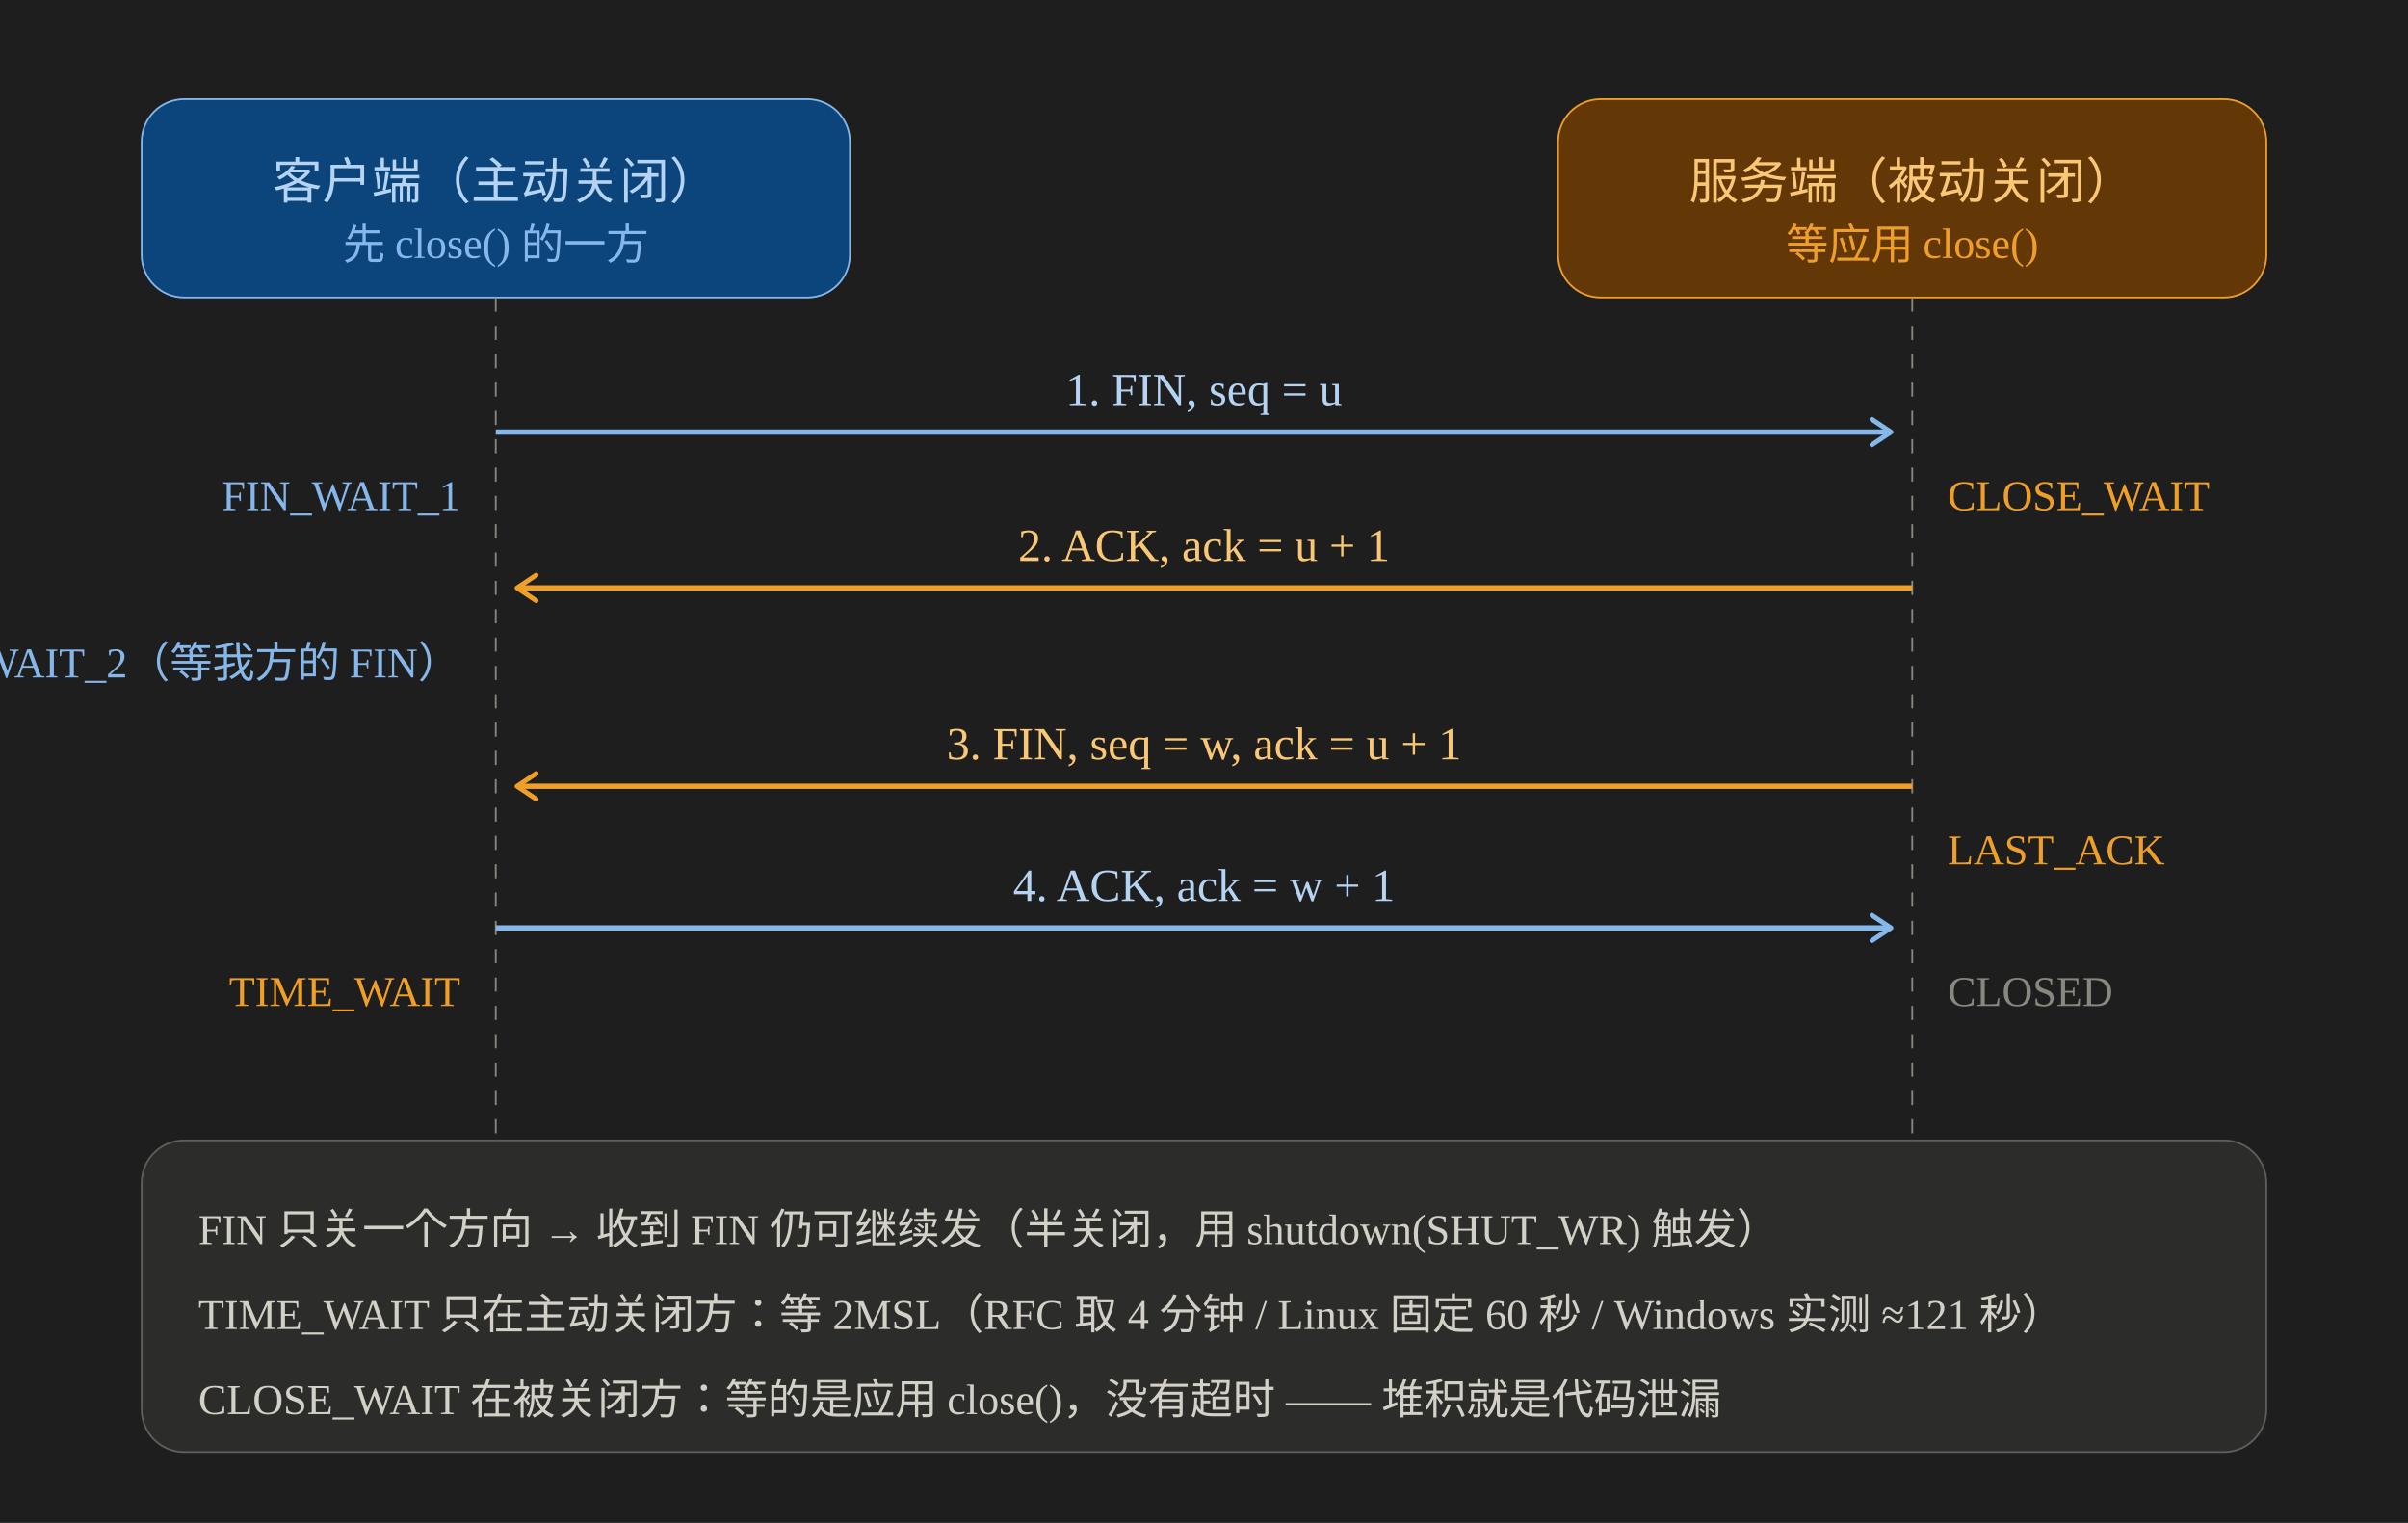
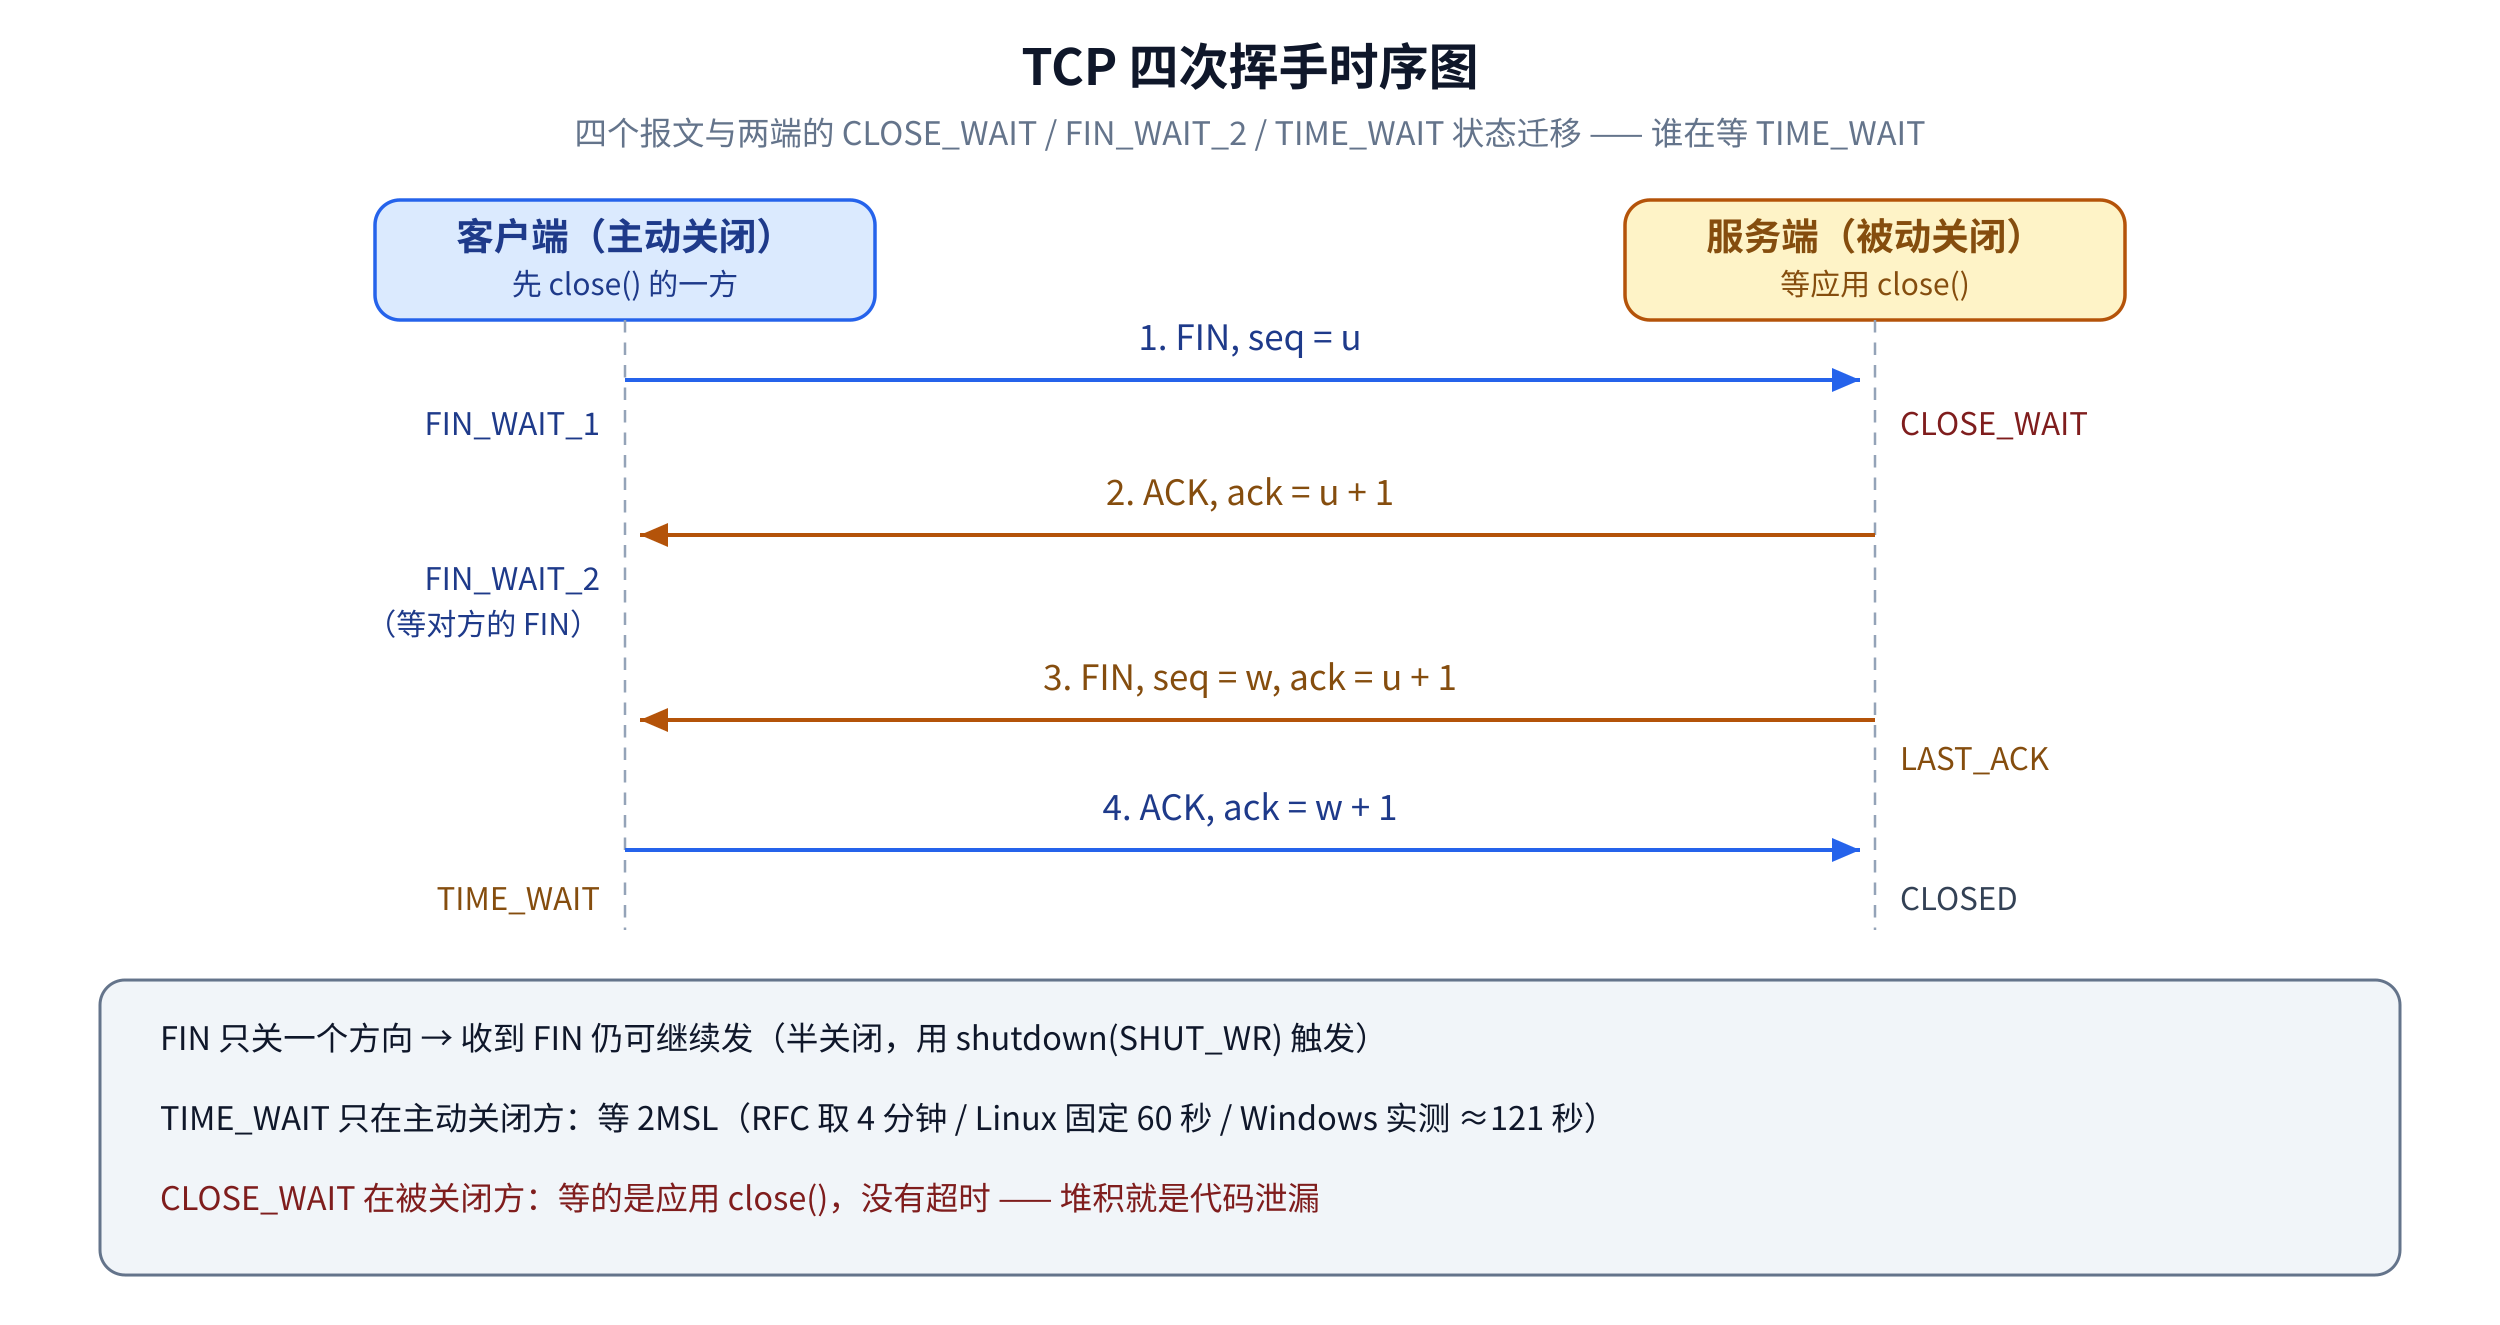
- <svg xmlns="http://www.w3.org/2000/svg" viewBox="0 0 680 430" width="680" height="430" role="img">
-   <rect x="0" y="0" width="680" height="430" fill="#1e1e1e" />
+ <svg xmlns="http://www.w3.org/2000/svg" viewBox="0 0 1000 530" width="1000" height="530" role="img" font-family="Microsoft YaHei, PingFang SC, Noto Sans CJK SC, sans-serif">
  <defs>
-     <marker id="arrow" viewBox="0 0 10 10" refX="8" refY="5" markerWidth="6" markerHeight="6" orient="auto-start-reverse">
-       <path d="M2 1L8 5L2 9" fill="none" stroke="context-stroke" stroke-width="1.5" stroke-linecap="round" stroke-linejoin="round" />
+     <marker id="m-b" markerWidth="9" markerHeight="9" refX="7" refY="3" orient="auto">
+       <path d="M0,0 L7,3 L0,6 Z" fill="#2563eb" />
+     </marker>
+     <marker id="m-a" markerWidth="9" markerHeight="9" refX="7" refY="3" orient="auto">
+       <path d="M0,0 L7,3 L0,6 Z" fill="#b45309" />
    </marker>
  </defs>
-   <rect x="40" y="28" width="200" height="56" rx="12" fill="#0C447C" stroke="#85B7EB" stroke-width="0.5" />
-   <text x="140" y="50" text-anchor="middle" dominant-baseline="central" font-size="14" font-weight="500" fill="#B5D4F4">客户端（主动关闭）</text>
-   <text x="140" y="68" text-anchor="middle" dominant-baseline="central" font-size="12" fill="#85B7EB">先 close() 的一方</text>
-   <rect x="440" y="28" width="200" height="56" rx="12" fill="#633806" stroke="#EF9F27" stroke-width="0.5" />
-   <text x="540" y="50" text-anchor="middle" dominant-baseline="central" font-size="14" font-weight="500" fill="#FAC775">服务端（被动关闭）</text>
-   <text x="540" y="68" text-anchor="middle" dominant-baseline="central" font-size="12" fill="#EF9F27">等应用 close()</text>
-   <line x1="140" y1="84" x2="140" y2="322" stroke="#888780" stroke-width="0.5" stroke-dasharray="4 4" />
-   <line x1="540" y1="84" x2="540" y2="322" stroke="#888780" stroke-width="0.5" stroke-dasharray="4 4" />
-   <line x1="140" y1="122" x2="534" y2="122" stroke="#85B7EB" stroke-width="1.5" marker-end="url(#arrow)" />
-   <text x="340" y="110" text-anchor="middle" dominant-baseline="central" font-size="13" fill="#B5D4F4">1. FIN, seq = u</text>
-   <text x="130" y="140" text-anchor="end" dominant-baseline="central" font-size="12" fill="#85B7EB">FIN_WAIT_1</text>
-   <text x="550" y="140" text-anchor="start" dominant-baseline="central" font-size="12" fill="#EF9F27">CLOSE_WAIT</text>
-   <line x1="540" y1="166" x2="146" y2="166" stroke="#EF9F27" stroke-width="1.5" marker-end="url(#arrow)" />
-   <text x="340" y="154" text-anchor="middle" dominant-baseline="central" font-size="13" fill="#FAC775">2. ACK, ack = u + 1</text>
-   <text x="130" y="184" text-anchor="end" dominant-baseline="central" font-size="12" fill="#85B7EB">FIN_WAIT_2（等我方的 FIN）</text>
-   <line x1="540" y1="222" x2="146" y2="222" stroke="#EF9F27" stroke-width="1.5" marker-end="url(#arrow)" />
-   <text x="340" y="210" text-anchor="middle" dominant-baseline="central" font-size="13" fill="#FAC775">3. FIN, seq = w, ack = u + 1</text>
-   <text x="550" y="240" text-anchor="start" dominant-baseline="central" font-size="12" fill="#EF9F27">LAST_ACK</text>
-   <line x1="140" y1="262" x2="534" y2="262" stroke="#85B7EB" stroke-width="1.5" marker-end="url(#arrow)" />
-   <text x="340" y="250" text-anchor="middle" dominant-baseline="central" font-size="13" fill="#B5D4F4">4. ACK, ack = w + 1</text>
-   <text x="130" y="280" text-anchor="end" dominant-baseline="central" font-size="12" fill="#EF9F27">TIME_WAIT</text>
-   <text x="550" y="280" text-anchor="start" dominant-baseline="central" font-size="12" fill="#888780">CLOSED</text>
-   <rect x="40" y="322" width="600" height="88" rx="12" fill="#2C2C2A" stroke="#5F5E5A" stroke-width="0.5" />
-   <text x="56" y="344" dominant-baseline="central" font-size="12" fill="#D3D1C7">FIN 只关一个方向 → 收到 FIN 仍可继续发（半关闭，用 shutdown(SHUT_WR) 触发）</text>
-   <text x="56" y="368" dominant-baseline="central" font-size="12" fill="#D3D1C7">TIME_WAIT 只在主动关闭方：等 2MSL（RFC 取 4 分钟 / Linux 固定 60 秒 / Windows 实测 ≈121 秒）</text>
-   <text x="56" y="392" dominant-baseline="central" font-size="12" fill="#D3D1C7">CLOSE_WAIT 在被关闭方：等的是应用 close()，没有超时 —— 堆积就是代码泄漏</text>
+   <rect x="0" y="0" width="1000" height="530" fill="#ffffff" />
+   <text x="500" y="34" text-anchor="middle" font-size="20" font-weight="bold" fill="#0f172a">TCP 四次挥手时序图</text>
+   <text x="500" y="58" text-anchor="middle" font-size="13" fill="#64748b">四个报文与两端的 CLOSE_WAIT / FIN_WAIT_2 / TIME_WAIT 状态迁移 —— 谁在等 TIME_WAIT</text>
+   <rect x="150" y="80" width="200" height="48" rx="10" fill="#dbeafe" stroke="#2563eb" stroke-width="1.4" />
+   <text x="250" y="100" text-anchor="middle" font-size="15" font-weight="bold" fill="#1e3a8a">客户端（主动关闭）</text>
+   <text x="250" y="118" text-anchor="middle" font-size="12" fill="#1e3a8a">先 close() 的一方</text>
+   <rect x="650" y="80" width="200" height="48" rx="10" fill="#fef3c7" stroke="#b45309" stroke-width="1.4" />
+   <text x="750" y="100" text-anchor="middle" font-size="15" font-weight="bold" fill="#854d0e">服务端（被动关闭）</text>
+   <text x="750" y="118" text-anchor="middle" font-size="12" fill="#854d0e">等应用 close()</text>
+   <line x1="250" y1="128" x2="250" y2="372" stroke="#94a3b8" stroke-width="1" stroke-dasharray="5 4" />
+   <line x1="750" y1="128" x2="750" y2="372" stroke="#94a3b8" stroke-width="1" stroke-dasharray="5 4" />
+   <line x1="250" y1="152" x2="744" y2="152" stroke="#2563eb" stroke-width="1.6" marker-end="url(#m-b)" />
+   <text x="500" y="140" text-anchor="middle" font-size="14" fill="#1e3a8a">1. FIN, seq = u</text>
+   <text x="240" y="174" text-anchor="end" font-size="12.5" fill="#1e3a8a">FIN_WAIT_1</text>
+   <text x="760" y="174" text-anchor="start" font-size="12.5" fill="#7f1d1d">CLOSE_WAIT</text>
+   <line x1="750" y1="214" x2="256" y2="214" stroke="#b45309" stroke-width="1.6" marker-end="url(#m-a)" />
+   <text x="500" y="202" text-anchor="middle" font-size="14" fill="#854d0e">2. ACK, ack = u + 1</text>
+   <text x="240" y="236" text-anchor="end" font-size="12.5" fill="#1e3a8a">FIN_WAIT_2</text>
+   <text x="240" y="254" text-anchor="end" font-size="12" fill="#1e3a8a">（等对方的 FIN）</text>
+   <line x1="750" y1="288" x2="256" y2="288" stroke="#b45309" stroke-width="1.6" marker-end="url(#m-a)" />
+   <text x="500" y="276" text-anchor="middle" font-size="14" fill="#854d0e">3. FIN, seq = w, ack = u + 1</text>
+   <text x="760" y="308" text-anchor="start" font-size="12.5" fill="#854d0e">LAST_ACK</text>
+   <line x1="250" y1="340" x2="744" y2="340" stroke="#2563eb" stroke-width="1.6" marker-end="url(#m-b)" />
+   <text x="500" y="328" text-anchor="middle" font-size="14" fill="#1e3a8a">4. ACK, ack = w + 1</text>
+   <text x="240" y="364" text-anchor="end" font-size="12.5" fill="#854d0e">TIME_WAIT</text>
+   <text x="760" y="364" text-anchor="start" font-size="12.5" fill="#334155">CLOSED</text>
+   <rect x="40" y="392" width="920" height="118" rx="10" fill="#f1f5f9" stroke="#64748b" stroke-width="1.2" />
+   <text x="64" y="420" font-size="13" fill="#0f172a">FIN 只关一个方向 → 收到 FIN 仍可继续发（半关闭，用 shutdown(SHUT_WR) 触发）</text>
+   <text x="64" y="452" font-size="13" fill="#0f172a">TIME_WAIT 只在主动关闭方：等 2MSL（RFC 取 4 分钟 / Linux 固定 60 秒 / Windows 实测 ≈121 秒）</text>
+   <text x="64" y="484" font-size="13" fill="#7f1d1d">CLOSE_WAIT 在被关闭方：等的是应用 close()，没有超时 —— 堆积就是代码泄漏</text>
</svg>
